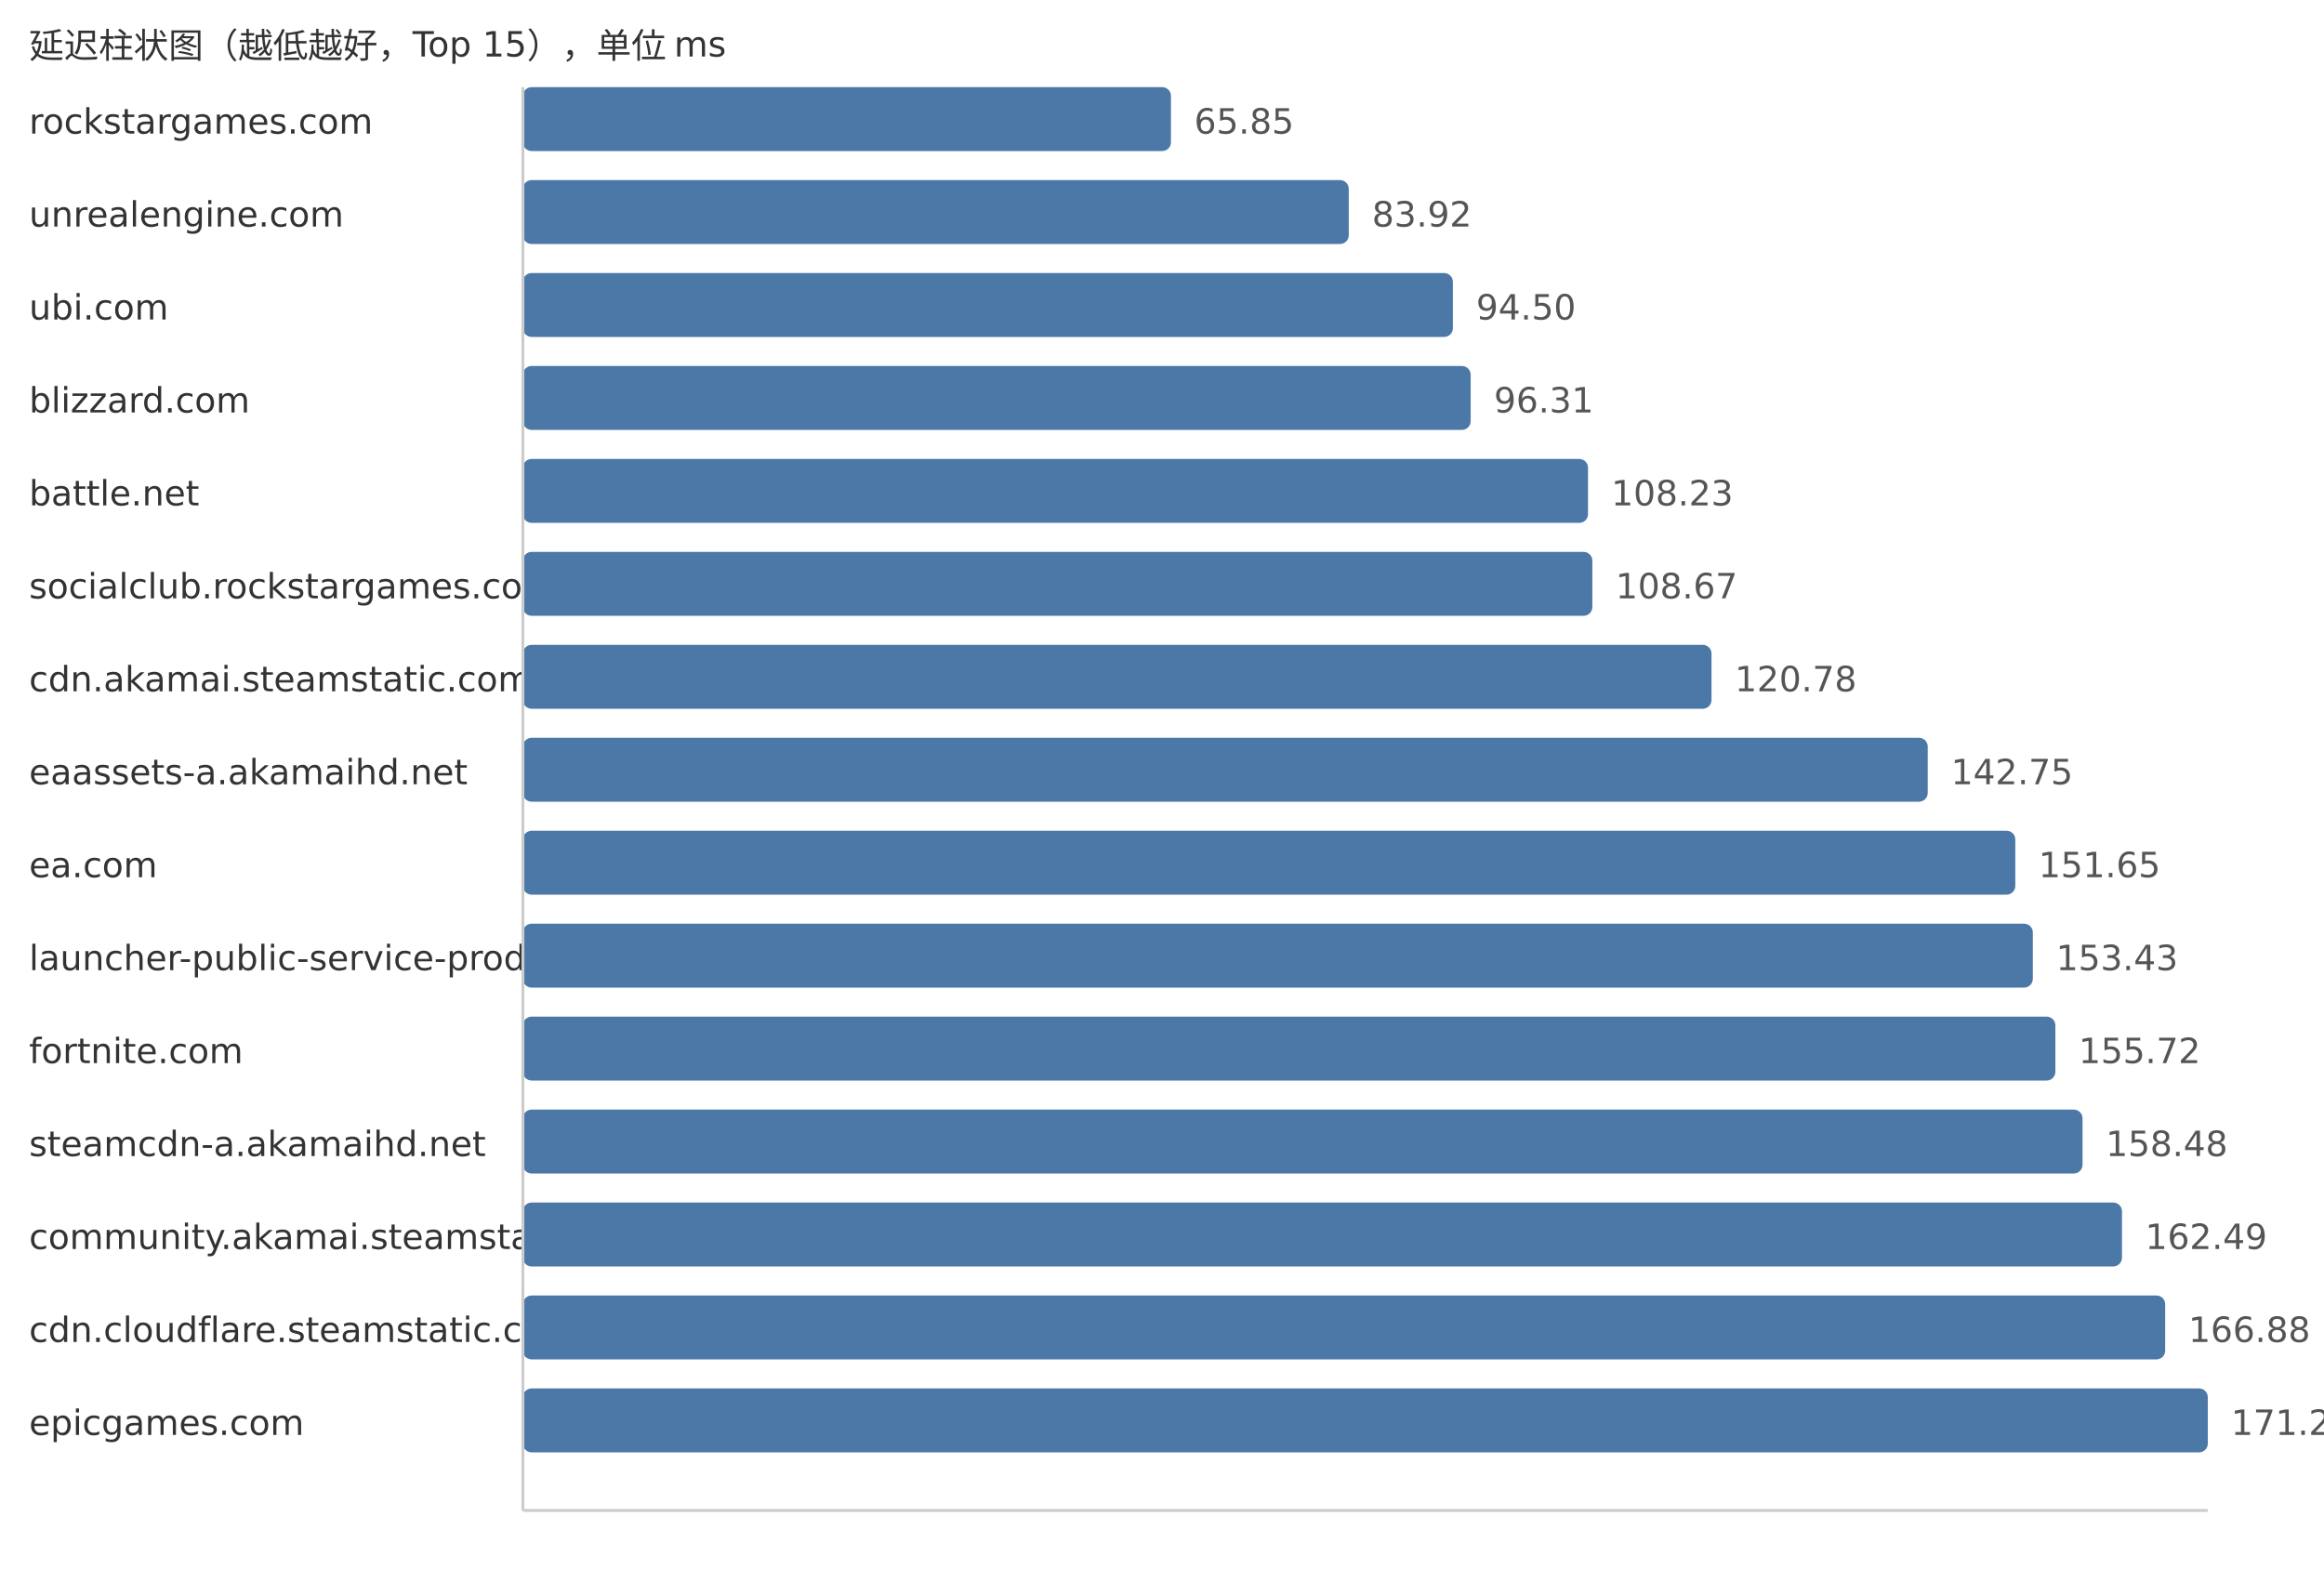
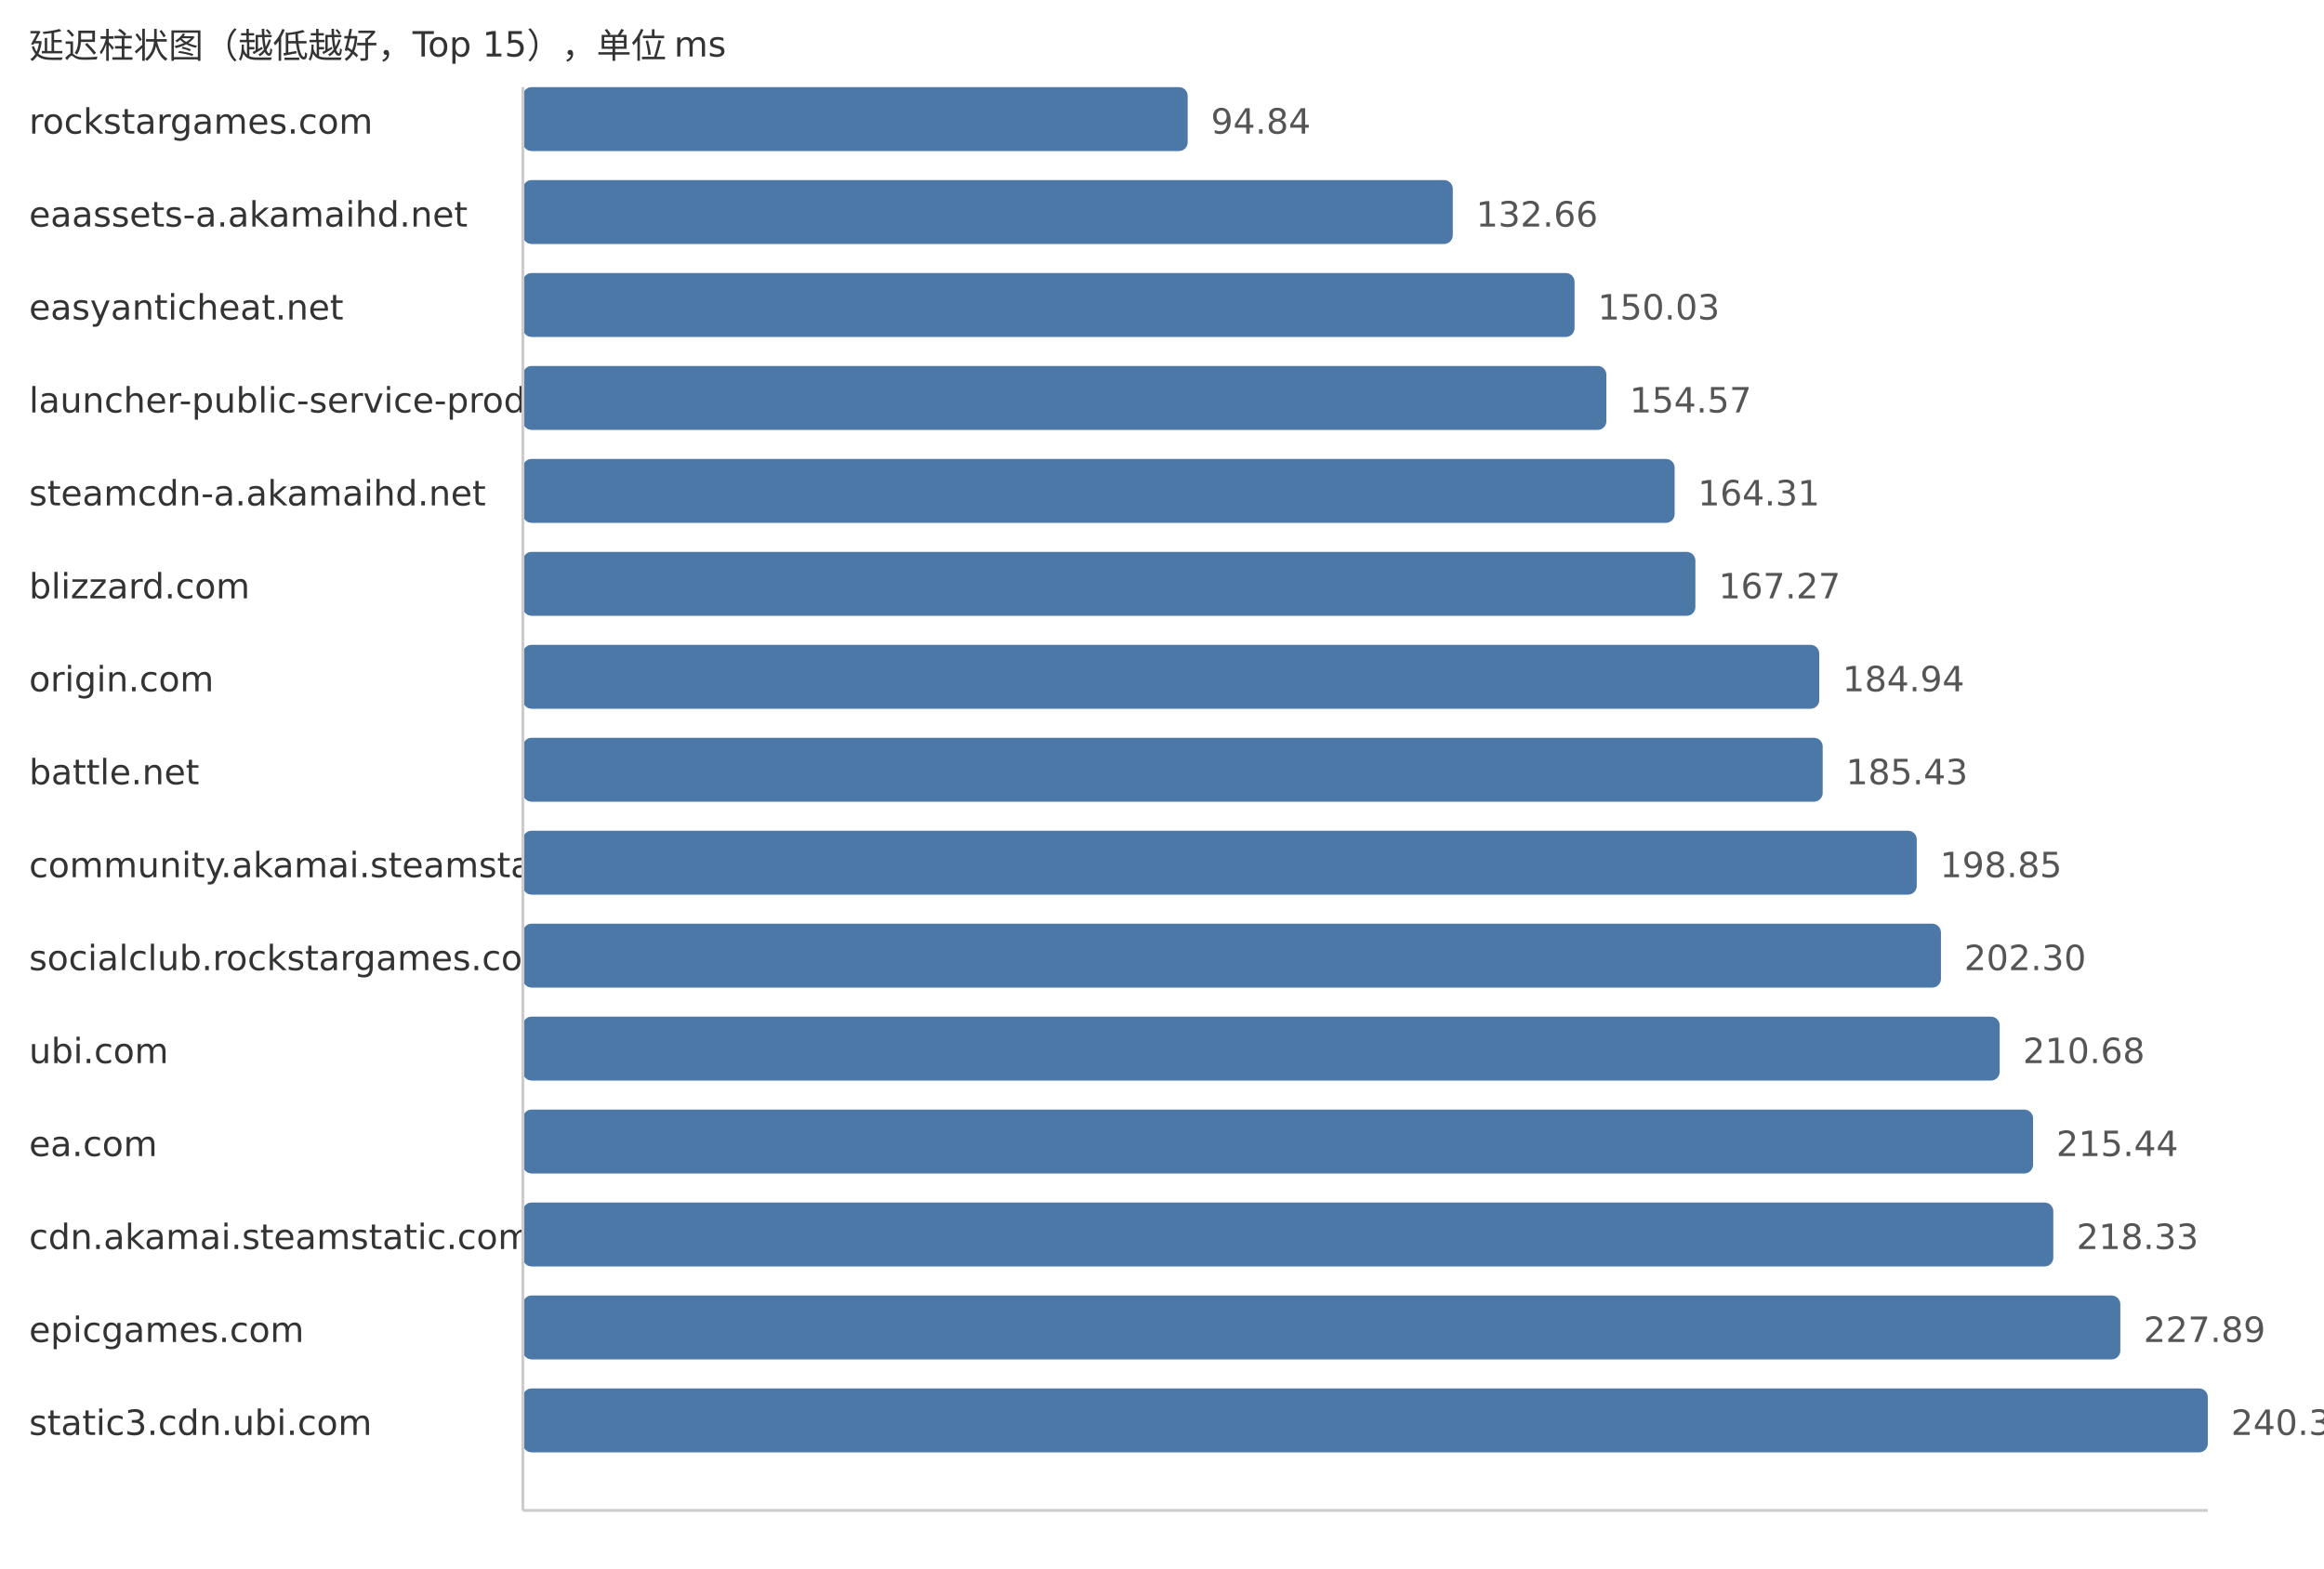
<svg xmlns="http://www.w3.org/2000/svg" width="800" height="540">
  <style> .label{font-family:DejaVu Sans,Verdana,Geneva,sans-serif;font-size:12px;fill:#333} .value{font-family:DejaVu Sans,Verdana,Geneva,sans-serif;font-size:12px;fill:#555} </style>
  <text x="10" y="20" class="label">延迟柱状图（越低越好，Top 15），单位 ms</text>
  <text x="10" y="46" class="label">rockstargames.com</text>
-   <rect x="180" y="30" width="223.08" height="22" fill="#4c78a8" rx="3" />
-   <text x="411.08" y="46" class="value">65.85</text>
-   <text x="10" y="78" class="label">unrealengine.com</text>
-   <rect x="180" y="62" width="284.29" height="22" fill="#4c78a8" rx="3" />
-   <text x="472.29" y="78" class="value">83.92</text>
-   <text x="10" y="110" class="label">ubi.com</text>
-   <rect x="180" y="94" width="320.13" height="22" fill="#4c78a8" rx="3" />
-   <text x="508.13" y="110" class="value">94.50</text>
-   <text x="10" y="142" class="label">blizzard.com</text>
-   <rect x="180" y="126" width="326.26" height="22" fill="#4c78a8" rx="3" />
-   <text x="514.26" y="142" class="value">96.31</text>
-   <text x="10" y="174" class="label">battle.net</text>
-   <rect x="180" y="158" width="366.65" height="22" fill="#4c78a8" rx="3" />
-   <text x="554.65" y="174" class="value">108.23</text>
-   <text x="10" y="206" class="label">socialclub.rockstargames.com</text>
-   <rect x="180" y="190" width="368.14" height="22" fill="#4c78a8" rx="3" />
-   <text x="556.14" y="206" class="value">108.67</text>
-   <text x="10" y="238" class="label">cdn.akamai.steamstatic.com</text>
-   <rect x="180" y="222" width="409.16" height="22" fill="#4c78a8" rx="3" />
-   <text x="597.16" y="238" class="value">120.78</text>
-   <text x="10" y="270" class="label">eaassets-a.akamaihd.net</text>
-   <rect x="180" y="254" width="483.59" height="22" fill="#4c78a8" rx="3" />
-   <text x="671.59" y="270" class="value">142.75</text>
-   <text x="10" y="302" class="label">ea.com</text>
-   <rect x="180" y="286" width="513.74" height="22" fill="#4c78a8" rx="3" />
-   <text x="701.74" y="302" class="value">151.65</text>
-   <text x="10" y="334" class="label">launcher-public-service-prod06.ol.epicgames.com</text>
-   <rect x="180" y="318" width="519.77" height="22" fill="#4c78a8" rx="3" />
-   <text x="707.77" y="334" class="value">153.43</text>
-   <text x="10" y="366" class="label">fortnite.com</text>
-   <rect x="180" y="350" width="527.53" height="22" fill="#4c78a8" rx="3" />
-   <text x="715.53" y="366" class="value">155.72</text>
-   <text x="10" y="398" class="label">steamcdn-a.akamaihd.net</text>
-   <rect x="180" y="382" width="536.88" height="22" fill="#4c78a8" rx="3" />
-   <text x="724.88" y="398" class="value">158.48</text>
-   <text x="10" y="430" class="label">community.akamai.steamstatic.com</text>
-   <rect x="180" y="414" width="550.46" height="22" fill="#4c78a8" rx="3" />
-   <text x="738.46" y="430" class="value">162.49</text>
-   <text x="10" y="462" class="label">cdn.cloudflare.steamstatic.com</text>
-   <rect x="180" y="446" width="565.33" height="22" fill="#4c78a8" rx="3" />
-   <text x="753.33" y="462" class="value">166.88</text>
-   <text x="10" y="494" class="label">epicgames.com</text>
+   <rect x="180" y="30" width="228.84" height="22" fill="#4c78a8" rx="3" />
+   <text x="416.84" y="46" class="value">94.84</text>
+   <text x="10" y="78" class="label">eaassets-a.akamaihd.net</text>
+   <rect x="180" y="62" width="320.1" height="22" fill="#4c78a8" rx="3" />
+   <text x="508.1" y="78" class="value">132.66</text>
+   <text x="10" y="110" class="label">easyanticheat.net</text>
+   <rect x="180" y="94" width="362.01" height="22" fill="#4c78a8" rx="3" />
+   <text x="550.01" y="110" class="value">150.03</text>
+   <text x="10" y="142" class="label">launcher-public-service-prod06.ol.epicgames.com</text>
+   <rect x="180" y="126" width="372.97" height="22" fill="#4c78a8" rx="3" />
+   <text x="560.97" y="142" class="value">154.57</text>
+   <text x="10" y="174" class="label">steamcdn-a.akamaihd.net</text>
+   <rect x="180" y="158" width="396.47" height="22" fill="#4c78a8" rx="3" />
+   <text x="584.47" y="174" class="value">164.31</text>
+   <text x="10" y="206" class="label">blizzard.com</text>
+   <rect x="180" y="190" width="403.61" height="22" fill="#4c78a8" rx="3" />
+   <text x="591.61" y="206" class="value">167.27</text>
+   <text x="10" y="238" class="label">origin.com</text>
+   <rect x="180" y="222" width="446.25" height="22" fill="#4c78a8" rx="3" />
+   <text x="634.25" y="238" class="value">184.94</text>
+   <text x="10" y="270" class="label">battle.net</text>
+   <rect x="180" y="254" width="447.43" height="22" fill="#4c78a8" rx="3" />
+   <text x="635.43" y="270" class="value">185.43</text>
+   <text x="10" y="302" class="label">community.akamai.steamstatic.com</text>
+   <rect x="180" y="286" width="479.81" height="22" fill="#4c78a8" rx="3" />
+   <text x="667.81" y="302" class="value">198.85</text>
+   <text x="10" y="334" class="label">socialclub.rockstargames.com</text>
+   <rect x="180" y="318" width="488.14" height="22" fill="#4c78a8" rx="3" />
+   <text x="676.14" y="334" class="value">202.30</text>
+   <text x="10" y="366" class="label">ubi.com</text>
+   <rect x="180" y="350" width="508.36" height="22" fill="#4c78a8" rx="3" />
+   <text x="696.36" y="366" class="value">210.68</text>
+   <text x="10" y="398" class="label">ea.com</text>
+   <rect x="180" y="382" width="519.85" height="22" fill="#4c78a8" rx="3" />
+   <text x="707.85" y="398" class="value">215.44</text>
+   <text x="10" y="430" class="label">cdn.akamai.steamstatic.com</text>
+   <rect x="180" y="414" width="526.82" height="22" fill="#4c78a8" rx="3" />
+   <text x="714.82" y="430" class="value">218.33</text>
+   <text x="10" y="462" class="label">epicgames.com</text>
+   <rect x="180" y="446" width="549.89" height="22" fill="#4c78a8" rx="3" />
+   <text x="737.89" y="462" class="value">227.89</text>
+   <text x="10" y="494" class="label">static3.cdn.ubi.com</text>
  <rect x="180" y="478" width="580.0" height="22" fill="#4c78a8" rx="3" />
-   <text x="768.0" y="494" class="value">171.21</text>
+   <text x="768.0" y="494" class="value">240.37</text>
  <line x1="180" y1="30" x2="180" y2="520" stroke="#ccc" />
  <line x1="180" y1="520" x2="760" y2="520" stroke="#ccc" />
</svg>
